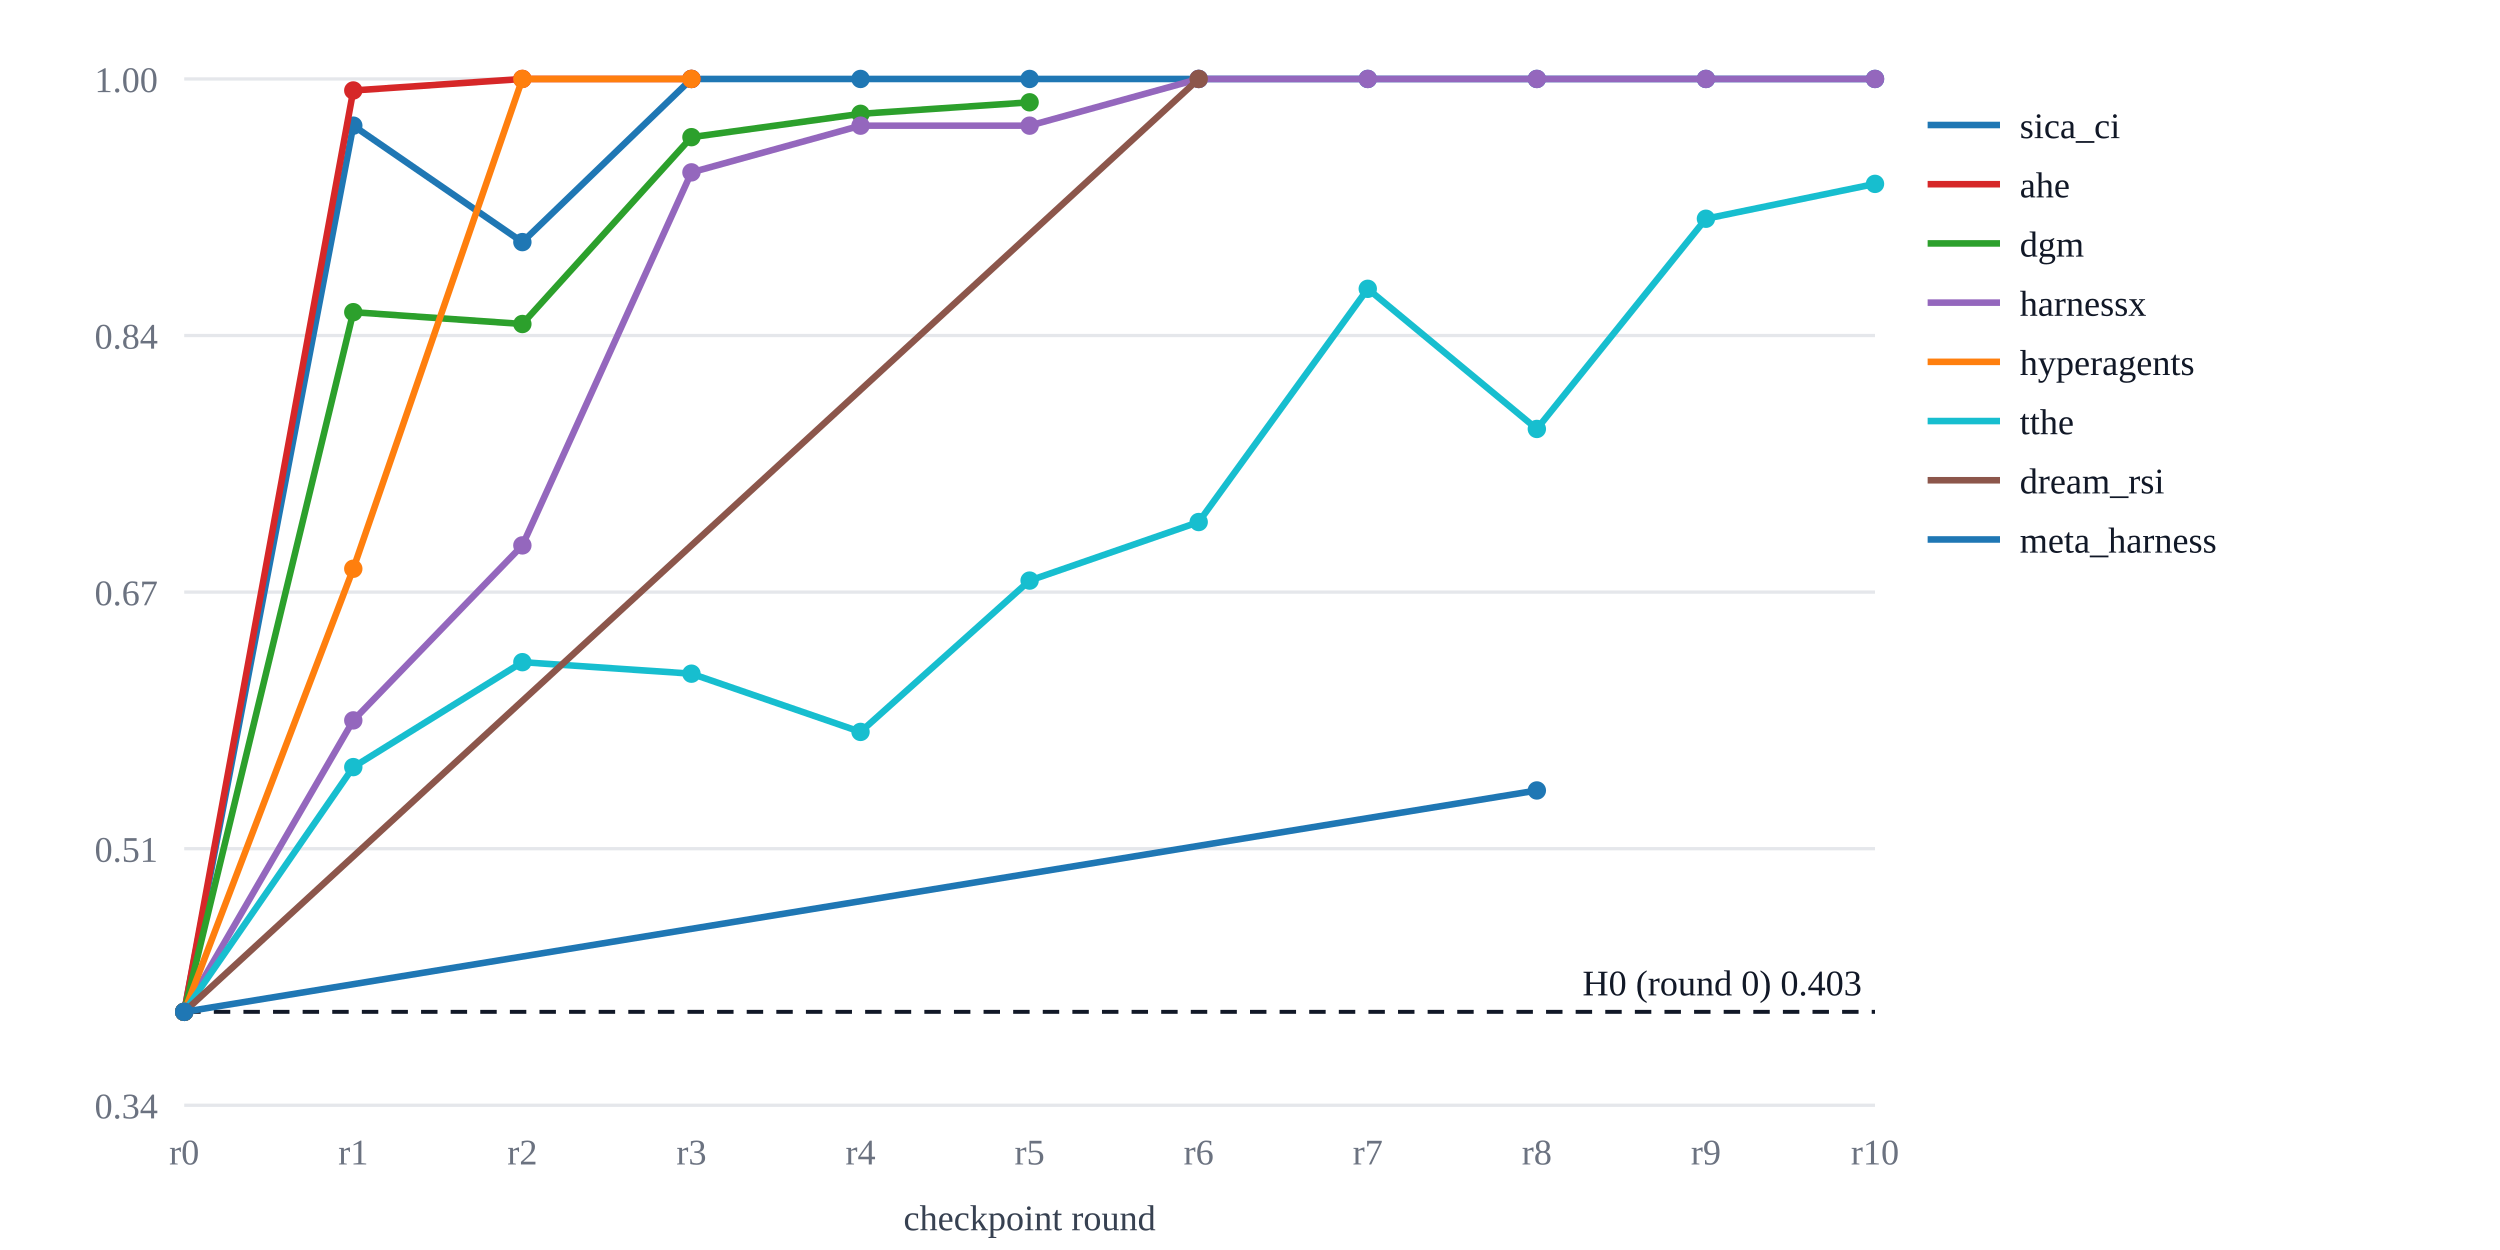
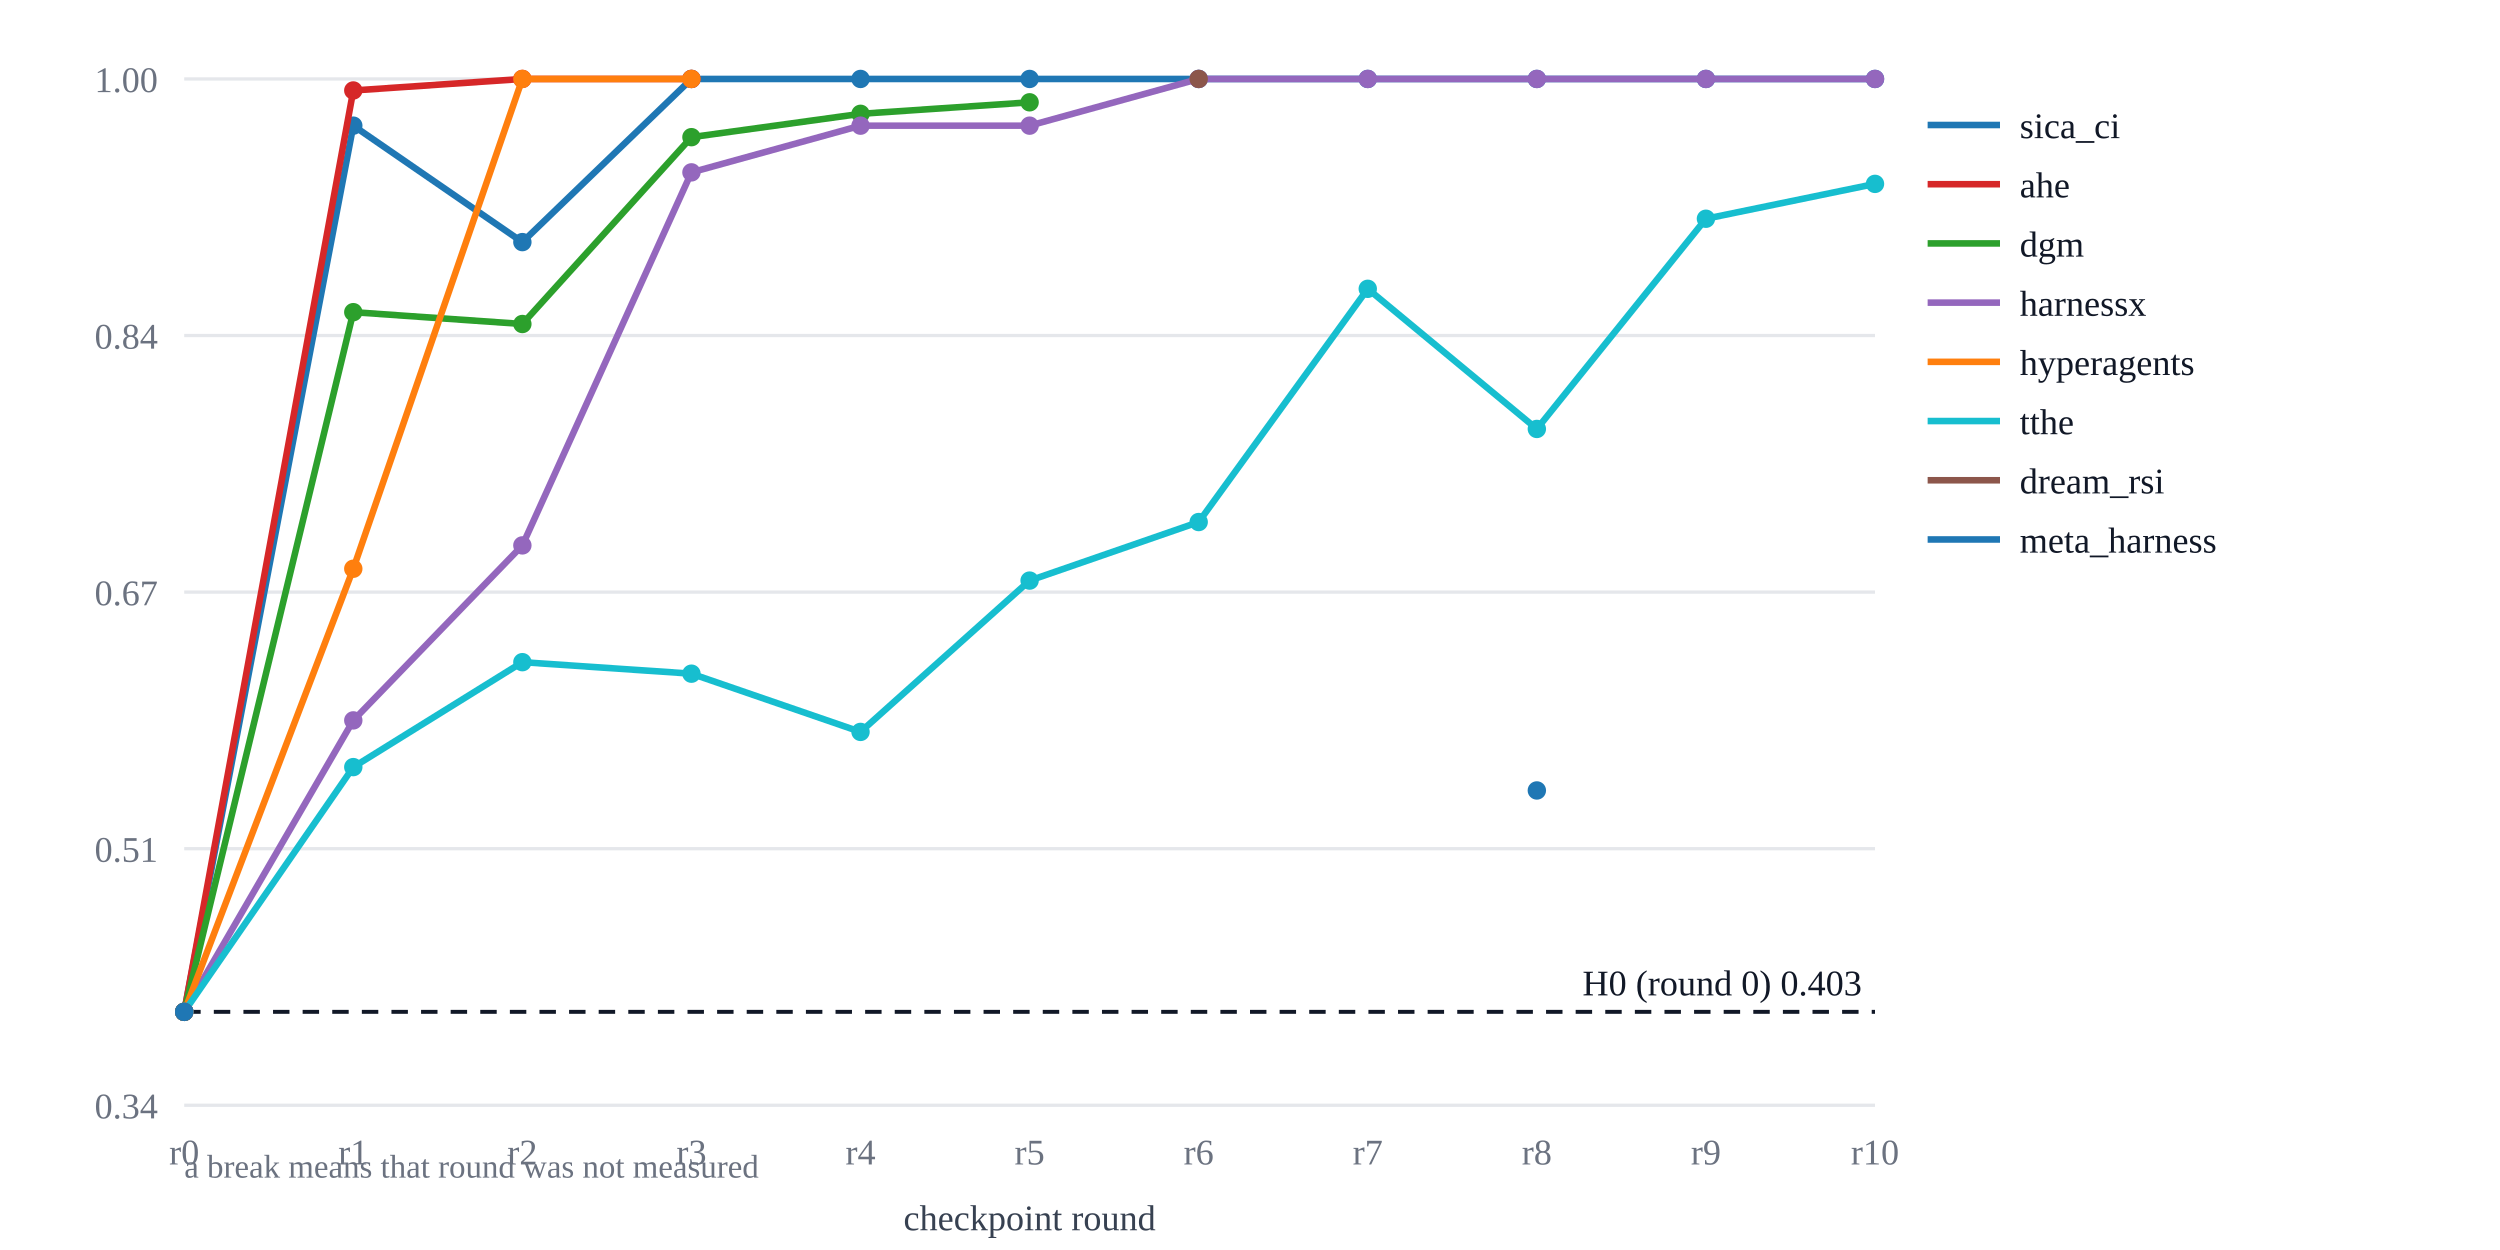
<svg xmlns="http://www.w3.org/2000/svg" width="760" height="380" viewBox="0 0 760 380" role="img" aria-label="Score by checkpoint round on valid_unseen">
  <rect width="760" height="380" fill="#ffffff" />
  <line x1="56" y1="336.0" x2="570" y2="336.0" stroke="#e5e7eb" stroke-width="1" />
  <text x="48" y="340.0" font-size="11" fill="#6b7280" text-anchor="end">0.34</text>
  <line x1="56" y1="258.0" x2="570" y2="258.0" stroke="#e5e7eb" stroke-width="1" />
  <text x="48" y="262.0" font-size="11" fill="#6b7280" text-anchor="end">0.51</text>
  <line x1="56" y1="180.0" x2="570" y2="180.0" stroke="#e5e7eb" stroke-width="1" />
  <text x="48" y="184.0" font-size="11" fill="#6b7280" text-anchor="end">0.67</text>
  <line x1="56" y1="102.0" x2="570" y2="102.0" stroke="#e5e7eb" stroke-width="1" />
  <text x="48" y="106.0" font-size="11" fill="#6b7280" text-anchor="end">0.84</text>
  <line x1="56" y1="24.0" x2="570" y2="24.0" stroke="#e5e7eb" stroke-width="1" />
  <text x="48" y="28.0" font-size="11" fill="#6b7280" text-anchor="end">1.00</text>
  <text x="56.0" y="354" font-size="11" fill="#6b7280" text-anchor="middle">r0</text>
  <text x="107.4" y="354" font-size="11" fill="#6b7280" text-anchor="middle">r1</text>
  <text x="158.8" y="354" font-size="11" fill="#6b7280" text-anchor="middle">r2</text>
  <text x="210.2" y="354" font-size="11" fill="#6b7280" text-anchor="middle">r3</text>
  <text x="261.6" y="354" font-size="11" fill="#6b7280" text-anchor="middle">r4</text>
  <text x="313.0" y="354" font-size="11" fill="#6b7280" text-anchor="middle">r5</text>
  <text x="364.4" y="354" font-size="11" fill="#6b7280" text-anchor="middle">r6</text>
  <text x="415.8" y="354" font-size="11" fill="#6b7280" text-anchor="middle">r7</text>
  <text x="467.2" y="354" font-size="11" fill="#6b7280" text-anchor="middle">r8</text>
  <text x="518.6" y="354" font-size="11" fill="#6b7280" text-anchor="middle">r9</text>
  <text x="570.0" y="354" font-size="11" fill="#6b7280" text-anchor="middle">r10</text>
  <line x1="56" y1="307.6" x2="570" y2="307.6" stroke="#111827" stroke-width="1.2" stroke-dasharray="5 4" />
  <text x="566" y="302.6" font-size="11" fill="#111827" text-anchor="end">H0 (round 0) 0.403</text>
  <g data-method-line="sica_ci">
    <path d="M56.0,307.6 L107.4,38.2 L158.8,73.6 L210.2,24.0 L261.6,24.0 L313.0,24.0 L364.4,24.0 L415.8,24.0 L467.2,24.0 L518.6,24.0 L570.0,24.0" fill="none" stroke="#1f77b4" stroke-width="2" />
    <circle cx="56.0" cy="307.6" r="2.8" fill="#1f77b4" />
    <circle cx="107.4" cy="38.2" r="2.8" fill="#1f77b4" />
    <circle cx="158.8" cy="73.6" r="2.8" fill="#1f77b4" />
    <circle cx="210.2" cy="24.0" r="2.8" fill="#1f77b4" />
    <circle cx="261.6" cy="24.0" r="2.8" fill="#1f77b4" />
    <circle cx="313.0" cy="24.0" r="2.8" fill="#1f77b4" />
    <circle cx="364.4" cy="24.0" r="2.8" fill="#1f77b4" />
    <circle cx="415.8" cy="24.0" r="2.8" fill="#1f77b4" />
    <circle cx="467.2" cy="24.0" r="2.8" fill="#1f77b4" />
    <circle cx="518.6" cy="24.0" r="2.8" fill="#1f77b4" />
    <circle cx="570.0" cy="24.0" r="2.8" fill="#1f77b4" />
    <line x1="586" y1="38" x2="608" y2="38" stroke="#1f77b4" stroke-width="2" />
    <text x="614" y="42" font-size="11" fill="#111827">sica_ci</text>
  </g>
  <g data-method-line="ahe">
    <path d="M56.0,307.6 L107.4,27.5 L158.8,24.0 L210.2,24.0" fill="none" stroke="#d62728" stroke-width="2" />
    <circle cx="56.0" cy="307.6" r="2.8" fill="#d62728" />
    <circle cx="107.4" cy="27.5" r="2.8" fill="#d62728" />
    <circle cx="158.8" cy="24.0" r="2.8" fill="#d62728" />
    <circle cx="210.2" cy="24.0" r="2.8" fill="#d62728" />
    <line x1="586" y1="56" x2="608" y2="56" stroke="#d62728" stroke-width="2" />
    <text x="614" y="60" font-size="11" fill="#111827">ahe</text>
  </g>
  <g data-method-line="dgm">
    <path d="M56.0,307.6 L107.4,94.9 L158.8,98.5 L210.2,41.7 L261.6,34.6 L313.0,31.1" fill="none" stroke="#2ca02c" stroke-width="2" />
    <circle cx="56.0" cy="307.6" r="2.8" fill="#2ca02c" />
    <circle cx="107.4" cy="94.9" r="2.8" fill="#2ca02c" />
    <circle cx="158.8" cy="98.5" r="2.8" fill="#2ca02c" />
    <circle cx="210.2" cy="41.7" r="2.8" fill="#2ca02c" />
    <circle cx="261.6" cy="34.6" r="2.8" fill="#2ca02c" />
    <circle cx="313.0" cy="31.1" r="2.8" fill="#2ca02c" />
    <line x1="586" y1="74" x2="608" y2="74" stroke="#2ca02c" stroke-width="2" />
    <text x="614" y="78" font-size="11" fill="#111827">dgm</text>
  </g>
  <g data-method-line="harnessx">
    <path d="M56.0,307.6 L107.4,219.0 L158.8,165.8 L210.2,52.4 L261.6,38.2 L313.0,38.2 L364.4,24.0 L415.8,24.0 L467.2,24.0 L518.6,24.0 L570.0,24.0" fill="none" stroke="#9467bd" stroke-width="2" />
    <circle cx="56.0" cy="307.6" r="2.8" fill="#9467bd" />
    <circle cx="107.4" cy="219.0" r="2.8" fill="#9467bd" />
    <circle cx="158.8" cy="165.8" r="2.8" fill="#9467bd" />
    <circle cx="210.2" cy="52.4" r="2.8" fill="#9467bd" />
    <circle cx="261.6" cy="38.2" r="2.8" fill="#9467bd" />
    <circle cx="313.0" cy="38.2" r="2.8" fill="#9467bd" />
    <circle cx="364.4" cy="24.0" r="2.8" fill="#9467bd" />
    <circle cx="415.8" cy="24.0" r="2.8" fill="#9467bd" />
    <circle cx="467.2" cy="24.0" r="2.8" fill="#9467bd" />
    <circle cx="518.6" cy="24.0" r="2.8" fill="#9467bd" />
    <circle cx="570.0" cy="24.0" r="2.8" fill="#9467bd" />
    <line x1="586" y1="92" x2="608" y2="92" stroke="#9467bd" stroke-width="2" />
    <text x="614" y="96" font-size="11" fill="#111827">harnessx</text>
  </g>
  <g data-method-line="hyperagents">
    <path d="M56.0,307.6 L107.4,172.9 L158.8,24.0 L210.2,24.0" fill="none" stroke="#ff7f0e" stroke-width="2" />
    <circle cx="56.0" cy="307.6" r="2.8" fill="#ff7f0e" />
    <circle cx="107.4" cy="172.9" r="2.8" fill="#ff7f0e" />
    <circle cx="158.8" cy="24.0" r="2.8" fill="#ff7f0e" />
    <circle cx="210.2" cy="24.0" r="2.8" fill="#ff7f0e" />
    <line x1="586" y1="110" x2="608" y2="110" stroke="#ff7f0e" stroke-width="2" />
    <text x="614" y="114" font-size="11" fill="#111827">hyperagents</text>
  </g>
  <g data-method-line="tthe">
    <path d="M56.0,307.6 L107.4,233.2 L158.8,201.3 L210.2,204.8 L261.6,222.5 L313.0,176.5 L364.4,158.7 L415.8,87.8 L467.2,130.4 L518.6,66.5 L570.0,55.9" fill="none" stroke="#17becf" stroke-width="2" />
    <circle cx="56.0" cy="307.6" r="2.8" fill="#17becf" />
    <circle cx="107.4" cy="233.2" r="2.8" fill="#17becf" />
    <circle cx="158.8" cy="201.3" r="2.8" fill="#17becf" />
    <circle cx="210.2" cy="204.8" r="2.8" fill="#17becf" />
    <circle cx="261.6" cy="222.5" r="2.8" fill="#17becf" />
    <circle cx="313.0" cy="176.5" r="2.8" fill="#17becf" />
    <circle cx="364.4" cy="158.7" r="2.8" fill="#17becf" />
    <circle cx="415.8" cy="87.8" r="2.8" fill="#17becf" />
    <circle cx="467.2" cy="130.4" r="2.8" fill="#17becf" />
    <circle cx="518.6" cy="66.5" r="2.8" fill="#17becf" />
    <circle cx="570.0" cy="55.9" r="2.8" fill="#17becf" />
    <line x1="586" y1="128" x2="608" y2="128" stroke="#17becf" stroke-width="2" />
    <text x="614" y="132" font-size="11" fill="#111827">tthe</text>
  </g>
  <g data-method-line="dream_rsi">
-     <path d="M56.0,307.6 L364.4,24.0" fill="none" stroke="#8c564b" stroke-width="2" />
+     <path d="M56.0,307.6" fill="none" stroke="#8c564b" stroke-width="2" />
+     <path d="M364.4,24.0" fill="none" stroke="#8c564b" stroke-width="2" />
    <circle cx="56.0" cy="307.6" r="2.8" fill="#8c564b" />
    <circle cx="364.4" cy="24.0" r="2.8" fill="#8c564b" />
    <line x1="586" y1="146" x2="608" y2="146" stroke="#8c564b" stroke-width="2" />
    <text x="614" y="150" font-size="11" fill="#111827">dream_rsi</text>
  </g>
  <g data-method-line="meta_harness">
-     <path d="M56.0,307.6 L467.2,240.3" fill="none" stroke="#1f77b4" stroke-width="2" />
+     <path d="M56.0,307.6" fill="none" stroke="#1f77b4" stroke-width="2" />
+     <path d="M467.2,240.3" fill="none" stroke="#1f77b4" stroke-width="2" />
    <circle cx="56.0" cy="307.6" r="2.8" fill="#1f77b4" />
    <circle cx="467.2" cy="240.3" r="2.8" fill="#1f77b4" />
    <line x1="586" y1="164" x2="608" y2="164" stroke="#1f77b4" stroke-width="2" />
    <text x="614" y="168" font-size="11" fill="#111827">meta_harness</text>
  </g>
  <text x="313" y="374" font-size="11" fill="#374151" text-anchor="middle">checkpoint round</text>
+   <text x="56" y="358" font-size="10" fill="#6b7280">a break means that round was not measured</text>
</svg>
